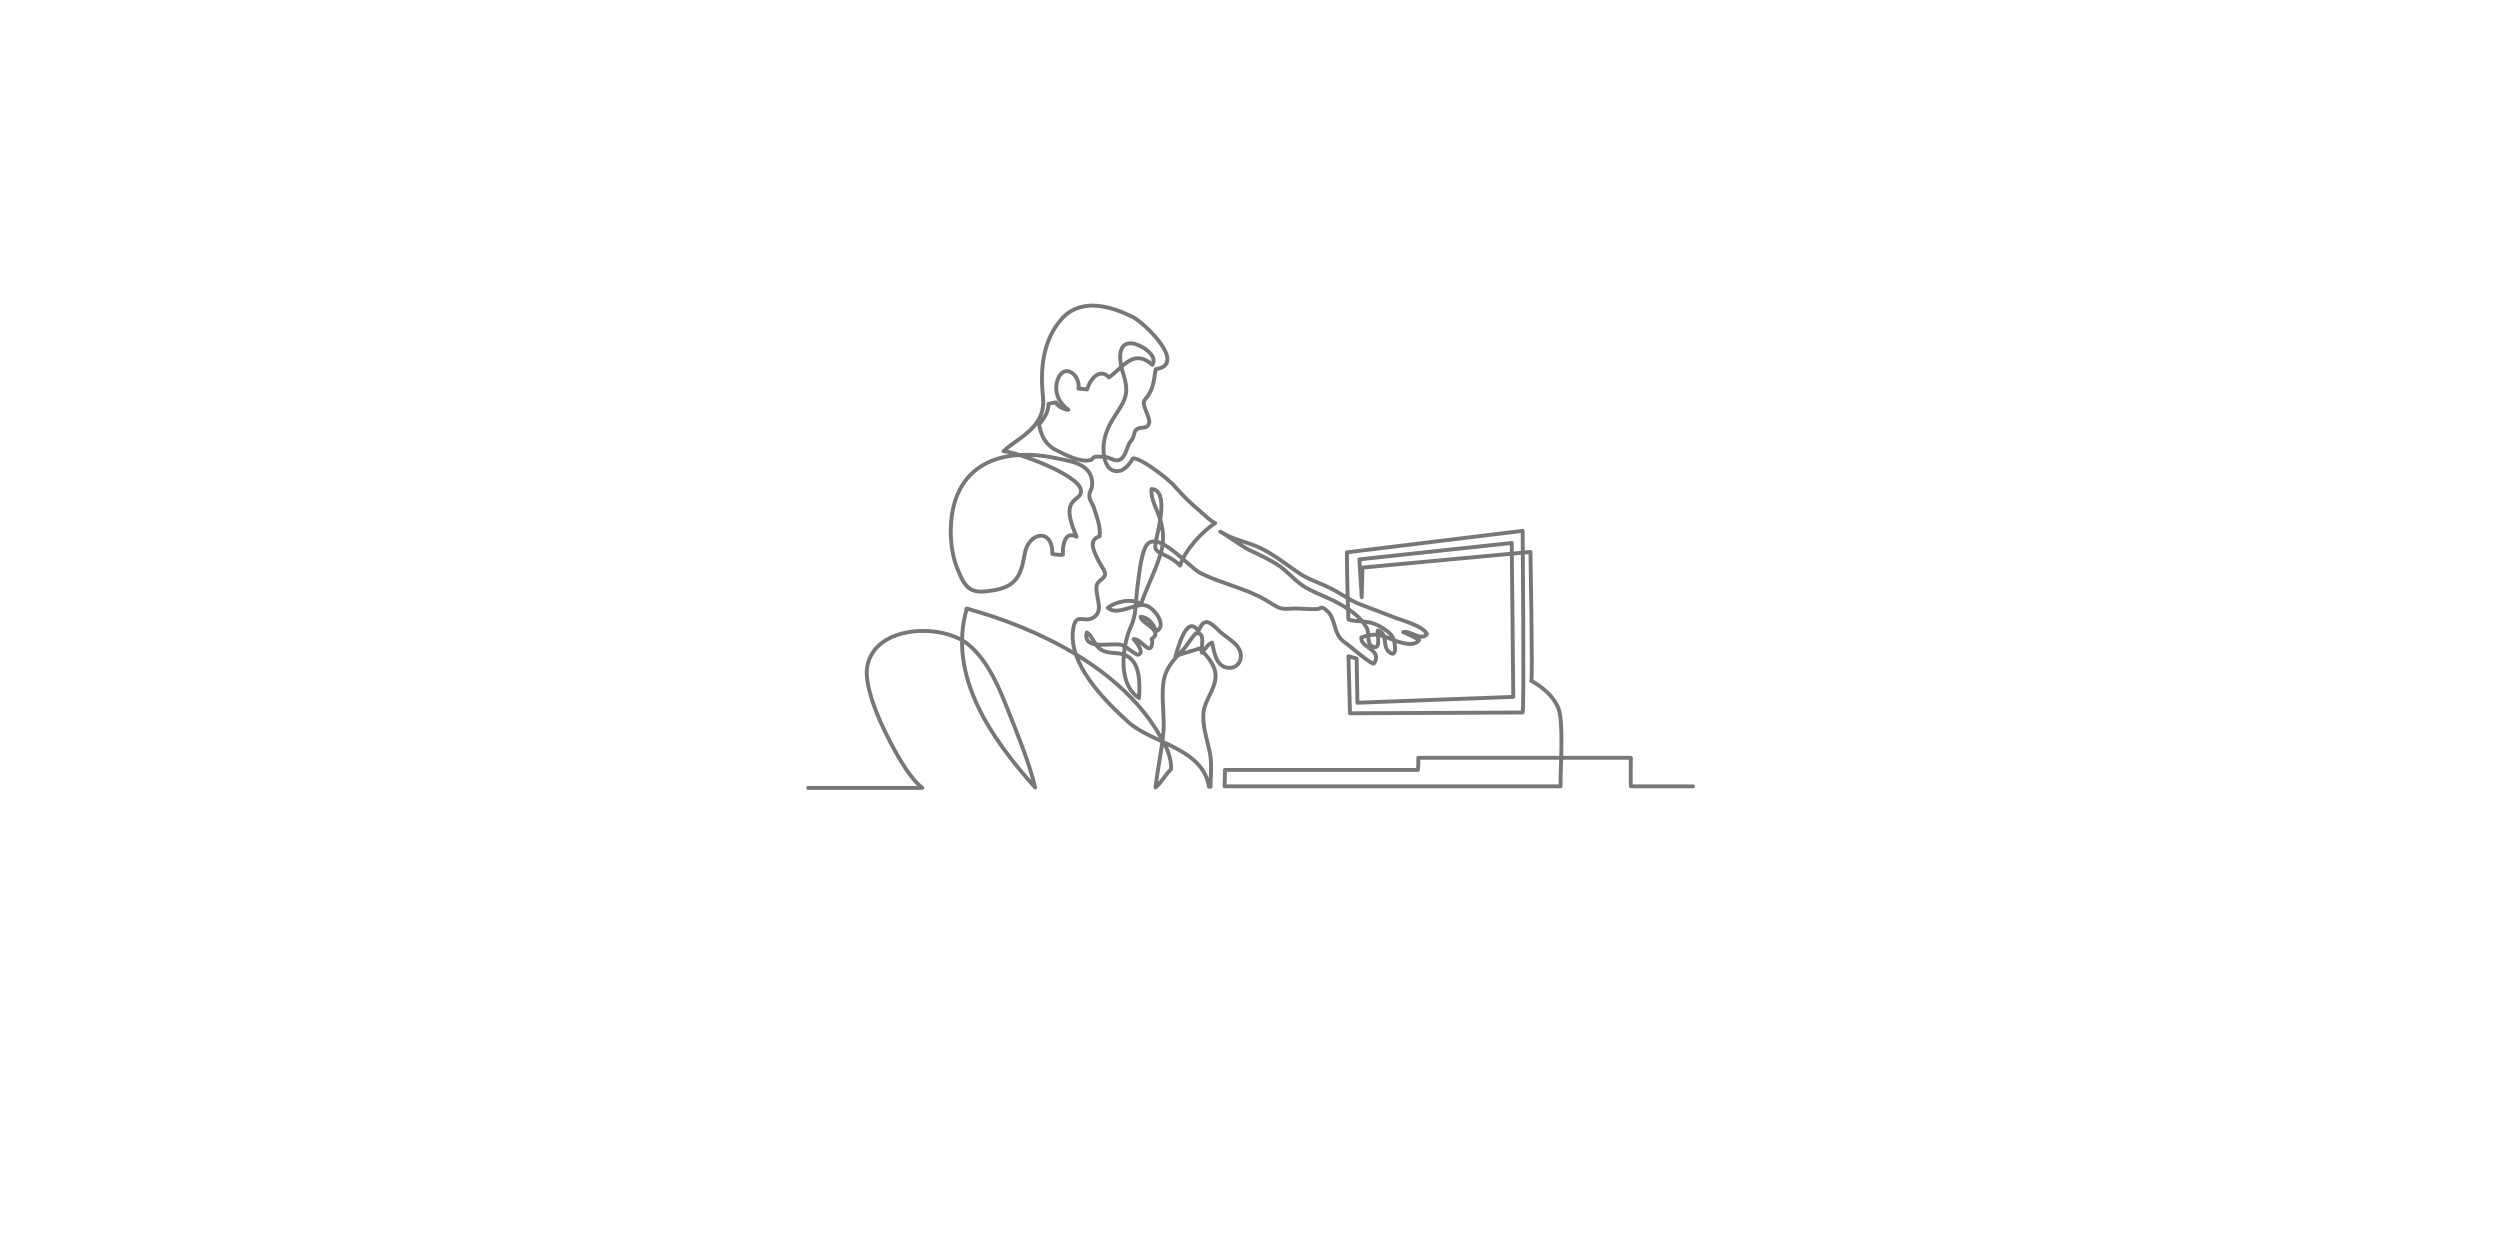
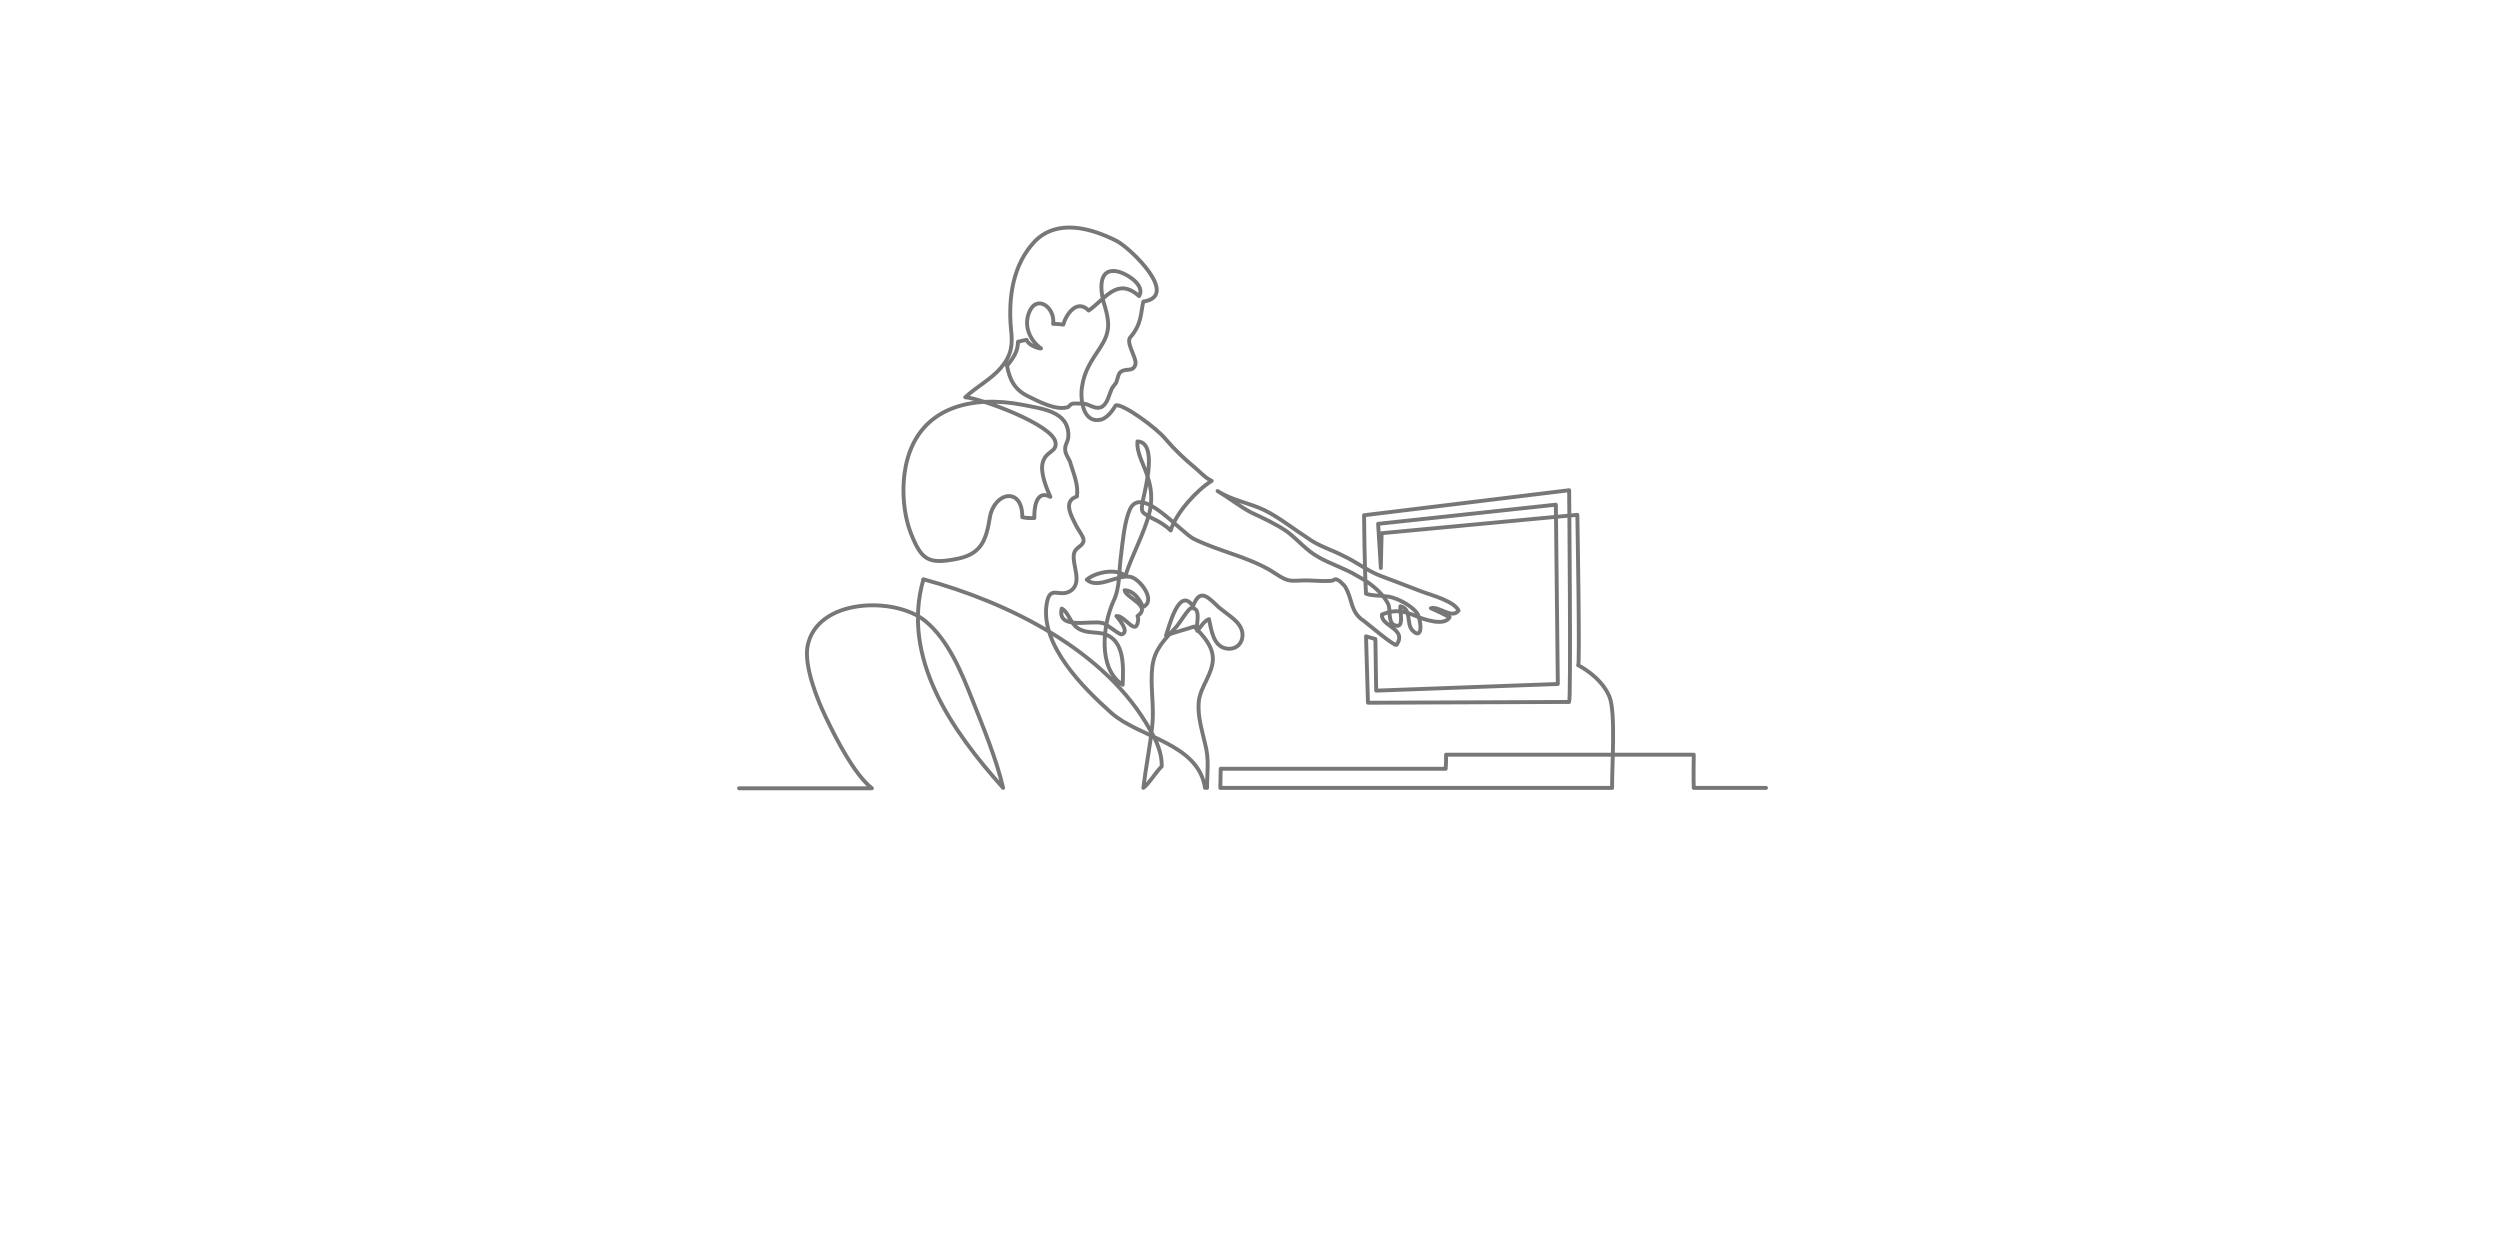
<svg xmlns="http://www.w3.org/2000/svg" version="1.1" id="Layer_1" x="0px" y="0px" viewBox="0 0 640 320" style="enable-background:new 0 0 640 320;" xml:space="preserve">
  <style type="text/css">
	.st0{fill:none;stroke:#777777;stroke-linecap:round;stroke-linejoin:round;stroke-miterlimit:10;}
</style>
-   <path class="st0" d="M433.4,201.3h-15.9c-0.1-1.4,0-7.3,0-7.3h-54.4c0,1.1,0,2-0.1,3.1h-49.4l-0.1,4.2c0,0,85.8,0,86,0  c-0.1-4.1,0.9-16.6-0.6-20.1c-1.9-4.5-6.9-6.9-6.9-6.9c0.4,0.9-0.2-33-0.2-33l-43,4c-0.1,2.6-0.2,7.6-0.2,7.6l-0.6-9.7L387,139  l0.4,39.4l-39.9,1.5l-0.2-11.3l-2.1-0.6l0.4,14.6l44.2-0.2c0.4-0.7,0-46.5,0-46.5l-45,5.5c0,0,0.1,11.5,0.4,17.2  c2.1,0.7,4.5,0.2,6.6,1.1c1.6,0.6,3.7,1.9,4.6,3.2c0.9,1.4,1.4,6.2-1,3.8c-1.5-1.5-0.1-4.7-2.7-5.3c-0.2,1.1,1,5.2-1.4,4.1  c-1.5-0.7-0.7-3.6-1.4-4.7c-1.4-2.7-4.2-4.7-6.8-6.1c-2.7-1.6-5.8-2.6-8.5-4.1c-2.7-1.5-4.5-3.8-6.9-5.6c-2.5-1.7-5.3-3-7.9-4.2  c-2.6-1.4-4.8-3.2-7.4-4.7c3.2,2.1,6.9,2.6,10.3,4.2c3.3,1.6,6.3,4,9.4,6.1c2.6,1.9,5.3,2.6,8.1,4c2.6,1.2,5,3.1,7.7,4.2  c3.1,1.2,6.4,2.4,9.7,3.7c1.9,0.7,6.7,2,7.7,4c-1.5,2-4.3-1-6.1-0.5c1.4,0.6,2.7,1.2,4.1,2c-1.1,2.1-5.6,0.5-7.2-0.2  c-2.8-1.2-4.6-1.6-7.6-0.4c-0.4,2.6,5.7,3.1,3.2,6.7l0,0c-0.7,0.2-6.1-4.5-7.1-5.2c-3.2-2.1-2.4-4.7-4.2-7.6  c-0.1-0.2-1.4-1.4-1.5-1.4c-1-0.4-0.7,0.1-1.6,0.2c-1.6,0.1-3.1,0-4.7-0.1c-1.5-0.1-3.2,0.2-4.3,0c-1.4-0.2-3-1.5-4.3-2.2  c-5.3-3.1-11.1-4.1-16.7-6.9c-3-1.5-11.5-11.9-14.1-6.6c-1.2,2.6-1.6,7.1-2,10c-0.5,3.5-0.2,7.2-1.7,10.3c-2.2,5-3.5,14.7,2.1,18.3  c0.2-4,0.4-9.5-3.8-11.1c-2-0.7-4.2-0.1-6.1-1.4c-1.6-1-2.1-3.6-3.5-4.3c-1.1,4.8,6.4,2.5,8.9,3.2c1,0.2,3.7,2.7,4.3,2.5  c1.7-0.6-0.6-3.3-1.2-4c2-0.2,4.5,5,4.8,0.6c0-0.1-0.2-0.5-0.2-0.6c3.3-2.2-2.7-4-2.8-5.7c2,0.1,3.3,1.9,4,3.7  c3-1.4-0.6-6.1-2.7-6.6c-2.8-0.7-7.2,2.8-9.7,0.6c1.9-1.6,6.4-2.6,8.5-0.9c1.5-4.6,4.1-9.2,5.3-14c0.6-2.7,0.4-5.2-0.4-7.7  c-0.7-2.5-2.5-5.2-2.2-7.8c4.5,0.2,1.7,10.4,1.2,12.9c-0.6,3-0.2,2.7,2.1,4c1.4,0.6,3,1.6,4,2.7c1.1-3.8,5.7-8.8,9-10.9  c-1.4-0.6-2.5-1.9-3.6-2.8c-2.4-2-4.6-4.1-6.6-6.4c-2-2.4-9.5-7.9-10.9-7.3c0,0-1.5,2.7-3.2,3.1c-4.1,1-4.6-4.7-4.2-7.2  c0.5-3.5,2.1-5.7,4-8.7c2.1-3.2,2.1-5.2,1-8.8c-0.9-2.5-2-8.3,2.2-7.9c2.1,0.2,6.8,3,5.2,5.5c-4.8-4.3-7.4,0.6-11.1,3.2  c-2.6-2.7-5,0.9-5.6,3.1c-0.6-0.1-1.6-0.2-2.2-0.2c0.5-3.6-3.7-6.7-5.3-2.4c-1.2,3.2,0.4,6.2,2.7,7.8c-0.1,0.1-2.6-0.4-3.2-1.9  c-0.9,0.2-0.9,0.2-1.9,0.4c0,2.2-1.1,3.6-2.4,5.3c0.6,3,1.6,5.2,4.7,6.7c2.4,1.2,5.9,3,8.4,2.4c0.7-0.1,0.6-0.9,1.6-0.9  c0.6,0,2,0,2.5,0.1c1.4,0.4,2.6,1.4,3.8,0.5c1.1-0.9,1.4-2.5,1.9-3.6c0.2-0.6,1-1.4,1.1-1.7c0.2-0.4,0.4-1.6,0.7-2  c1.2-1.4,3.1,0.1,3.5-2.1c0.2-1.5-2.2-4.7-1.1-5.8c2.6-3,2.2-5.5,2.8-7.8c8.1-1.2-2.7-11.6-5.8-13.3c-5.6-2.8-13-5-18,0.1  c-4.8,5.1-5.8,12.3-5.2,19.1c0.4,3.6,0.2,5.8-2.2,8.7c-2.2,2.6-5.3,4.1-7.8,6.4c3.2,0.2,19.1,5.9,19.8,9.9c0.4,2.2-2.2,1.9-2.8,4.6  c-0.5,2.1,0.9,5.5,1.7,7.4c0.1,0.1,0.1,0.1,0,0c-3.2-1.7-3.6,2.6-3.5,4.6c-0.6,0.1-2,0-2.7-0.2c0.1-6.8-6.2-5.6-7.1,0.1  c-0.9,5.3-2.1,8.2-7.8,9.2c-5.7,1-7.2,0.1-9.4-5.5c-1.9-4.7-2.2-10.8-1-15.9c3-12.3,14.5-14.7,25.3-12.6c4.2,0.9,10.3,1.4,10.2,6.8  c0,1.5-0.9,2-0.7,3.3c0.1,1.1,1,2,1.2,3c0.7,2.2,1.7,4.6,1.4,7.1c-3.3,1-1.1,4.5-0.2,6.4c0.4,0.9,1.7,2.5,1.6,3.3  c-0.1,1.2-1.6,1.4-2.1,2.7c-0.7,2.4,1.9,6.3-0.6,8.2c-2.6,2-4.8-1.6-5.5,3.3c-1.2,8.8,7.9,18,14.2,23.7c6.2,5.5,19,6.6,20.6,16.5  l0,0c0.1-0.2,0.2-0.1,0.4,0c0-3.3,0.5-6.3-0.4-9.7c-0.7-3.1-1.7-6.1-1.4-9.4c0.4-3.2,3-5.8,3.1-9.2c0-2.8-2.1-5.1-4.1-7.1  c-2,0.7-4.2,1.2-6.2,2c0.6-1.6,2.8-11.1,5.9-6.4c1.4-3.6,2.8-2.5,5-0.4c1.4,1.5,4.2,3,5.2,4.6c1.6,2.4,0.2,5.7-3,5.1  c-2.8-0.6-3.2-4.2-3.7-6.4c-1.1,0.4-1.7,1.6-2.6,2.6c-0.4-1.1,1.1-5.2-1.4-5c-0.6,0.1-2.7,3.5-3.3,4.1c-2.6,2.8-4.7,4.8-5.2,8.7  c-0.5,4.3,0.4,8.5,0,12.9c-0.4,4.3-1.5,9.4-2,13.8c1.2-0.9,2.8-3.6,4-4.7c0.1-2.8-1.1-5.6-2.5-7.9c-9.7-17.7-31.5-28.2-49.8-33.2  c0,0,0.2,0.1-0.1,0.1c0,0.4,0-0.2,0.1-0.1c-5,17.2,6.3,33.3,17.5,45.8c0.1,0.1,0.1,0.1,0,0c-1.5-6.3-4.3-13.1-6.8-19.4  c-2.4-6.1-5.2-13-10.3-17.2c-6.7-5.5-24-5.1-25.9,5.7c-0.7,4.3,2.1,11.4,4.1,15.6c2.2,4.6,6.1,12.3,10,15.4h-29.2" />
+   <path class="st0" d="M452.1,201.7h-18.5c-0.1-1.6,0-8.5,0-8.5h-63.4c0,1.3,0,2.3-0.1,3.6h-57.6l-0.1,4.9c0,0,100,0,100.3,0  c-0.1-4.8,1-19.4-0.7-23.4c-2.2-5.2-8-8-8-8c0.5,1-0.2-38.5-0.2-38.5l-50.1,4.7c-0.1,3-0.2,8.9-0.2,8.9l-0.7-11.3l45.5-4.9l0.5,45.9  l-46.5,1.7l-0.2-13.2l-2.4-0.7l0.5,17l51.5-0.2c0.5-0.8,0-54.2,0-54.2l-52.5,6.4c0,0,0.1,13.4,0.5,20.1c2.4,0.8,5.2,0.2,7.7,1.3  c1.9,0.7,4.3,2.2,5.4,3.7c1,1.6,1.6,7.2-1.2,4.4c-1.7-1.7-0.1-5.5-3.1-6.2c-0.2,1.3,1.2,6.1-1.6,4.8c-1.7-0.8-0.8-4.2-1.6-5.5  c-1.6-3.1-4.9-5.5-7.9-7.1c-3.1-1.9-6.8-3-9.9-4.8c-3.1-1.7-5.2-4.4-8-6.5c-2.9-2-6.2-3.5-9.2-4.9c-3-1.6-5.6-3.7-8.6-5.5  c3.7,2.4,8,3,12,4.9c3.8,1.9,7.3,4.7,11,7.1c3,2.2,6.2,3,9.4,4.7c3,1.4,5.8,3.6,9,4.9c3.6,1.4,7.5,2.8,11.3,4.3  c2.2,0.8,7.8,2.3,9,4.7c-1.7,2.3-5-1.2-7.1-0.6c1.6,0.7,3.1,1.4,4.8,2.3c-1.3,2.4-6.5,0.6-8.4-0.2c-3.3-1.4-5.4-1.9-8.9-0.5  c-0.5,3,6.6,3.6,3.7,7.8l0,0c-0.8,0.2-7.1-5.2-8.3-6.1c-3.7-2.4-2.8-5.5-4.9-8.9c-0.1-0.2-1.6-1.6-1.7-1.6c-1.2-0.5-0.8,0.1-1.9,0.2  c-1.9,0.1-3.6,0-5.5-0.1c-1.7-0.1-3.7,0.2-5,0c-1.6-0.2-3.5-1.7-5-2.6c-6.2-3.6-12.9-4.8-19.5-8c-3.5-1.7-13.4-13.9-16.4-7.7  c-1.4,3-1.9,8.3-2.3,11.7c-0.6,4.1-0.2,8.4-2,12c-2.6,5.8-4.1,17.1,2.4,21.3c0.2-4.7,0.5-11.1-4.4-12.9c-2.3-0.8-4.9-0.1-7.1-1.6  c-1.9-1.2-2.4-4.2-4.1-5c-1.3,5.6,7.5,2.9,10.4,3.7c1.2,0.2,4.3,3.1,5,2.9c2-0.7-0.7-3.8-1.4-4.7c2.3-0.2,5.2,5.8,5.6,0.7  c0-0.1-0.2-0.6-0.2-0.7c3.8-2.6-3.1-4.7-3.3-6.6c2.3,0.1,3.8,2.2,4.7,4.3c3.5-1.6-0.7-7.1-3.1-7.7c-3.3-0.8-8.4,3.3-11.3,0.7  c2.2-1.9,7.5-3,9.9-1c1.7-5.4,4.8-10.7,6.2-16.3c0.7-3.1,0.5-6.1-0.5-9c-0.8-2.9-2.9-6.1-2.6-9.1c5.2,0.2,2,12.1,1.4,15  c-0.7,3.5-0.2,3.1,2.4,4.7c1.6,0.7,3.5,1.9,4.7,3.1c1.3-4.4,6.6-10.3,10.5-12.7c-1.6-0.7-2.9-2.2-4.2-3.3c-2.8-2.3-5.4-4.8-7.7-7.5  c-2.3-2.8-11.1-9.2-12.7-8.5c0,0-1.7,3.1-3.7,3.6c-4.8,1.2-5.4-5.5-4.9-8.4c0.6-4.1,2.4-6.6,4.7-10.1c2.4-3.7,2.4-6.1,1.2-10.3  c-1-2.9-2.3-9.7,2.6-9.2c2.4,0.2,7.9,3.5,6.1,6.4c-5.6-5-8.6,0.7-12.9,3.7c-3-3.1-5.8,1-6.5,3.6c-0.7-0.1-1.9-0.2-2.6-0.2  c0.6-4.2-4.3-7.8-6.2-2.8c-1.4,3.7,0.5,7.2,3.1,9.1c-0.1,0.1-3-0.5-3.7-2.2c-1,0.2-1,0.2-2.2,0.5c0,2.6-1.3,4.2-2.8,6.2  c0.7,3.5,1.9,6.1,5.5,7.8c2.8,1.4,6.9,3.5,9.8,2.8c0.8-0.1,0.7-1,1.9-1c0.7,0,2.3,0,2.9,0.1c1.6,0.5,3,1.6,4.4,0.6  c1.3-1,1.6-2.9,2.2-4.2c0.2-0.7,1.2-1.6,1.3-2c0.2-0.5,0.5-1.9,0.8-2.3c1.4-1.6,3.6,0.1,4.1-2.4c0.2-1.7-2.6-5.5-1.3-6.8  c3-3.5,2.6-6.4,3.3-9.1c9.4-1.4-3.1-13.5-6.8-15.5c-6.5-3.3-15.2-5.8-21,0.1c-5.6,5.9-6.8,14.3-6.1,22.3c0.5,4.2,0.2,6.8-2.6,10.1  c-2.6,3-6.2,4.8-9.1,7.5c3.7,0.2,22.3,6.9,23.1,11.5c0.5,2.6-2.6,2.2-3.3,5.4c-0.6,2.4,1,6.4,2,8.6c0.1,0.1,0.1,0.1,0,0  c-3.7-2-4.2,3-4.1,5.4c-0.7,0.1-2.3,0-3.1-0.2c0.1-7.9-7.2-6.5-8.3,0.1c-1,6.2-2.4,9.6-9.1,10.7c-6.6,1.2-8.4,0.1-11-6.4  c-2.2-5.5-2.6-12.6-1.2-18.5c3.5-14.3,16.9-17.1,29.5-14.7c4.9,1,12,1.6,11.9,7.9c0,1.7-1,2.3-0.8,3.8c0.1,1.3,1.2,2.3,1.4,3.5  c0.8,2.6,2,5.4,1.6,8.3c-3.8,1.2-1.3,5.2-0.2,7.5c0.5,1,2,2.9,1.9,3.8c-0.1,1.4-1.9,1.6-2.4,3.1c-0.8,2.8,2.2,7.3-0.7,9.6  c-3,2.3-5.6-1.9-6.4,3.8c-1.4,10.3,9.2,21,16.6,27.6c7.2,6.4,22.2,7.7,24,19.2l0,0c0.1-0.2,0.2-0.1,0.5,0c0-3.8,0.6-7.3-0.5-11.3  c-0.8-3.6-2-7.1-1.6-11c0.5-3.7,3.5-6.8,3.6-10.7c0-3.3-2.4-5.9-4.8-8.3c-2.3,0.8-4.9,1.4-7.2,2.3c0.7-1.9,3.3-12.9,6.9-7.5  c1.6-4.2,3.3-2.9,5.8-0.5c1.6,1.7,4.9,3.5,6.1,5.4c1.9,2.8,0.2,6.6-3.5,5.9c-3.3-0.7-3.7-4.9-4.3-7.5c-1.3,0.5-2,1.9-3,3  c-0.5-1.3,1.3-6.1-1.6-5.8c-0.7,0.1-3.1,4.1-3.8,4.8c-3,3.3-5.5,5.6-6.1,10.1c-0.6,5,0.5,9.9,0,15c-0.5,5-1.7,11-2.3,16.1  c1.4-1,3.3-4.2,4.7-5.5c0.1-3.3-1.3-6.5-2.9-9.2c-11.3-20.6-36.7-32.9-58.1-38.7c0,0,0.2,0.1-0.1,0.1c0,0.5,0-0.2,0.1-0.1  c-5.8,20.1,7.3,38.8,20.4,53.4c0.1,0.1,0.1,0.1,0,0c-1.7-7.3-5-15.3-7.9-22.6c-2.8-7.1-6.1-15.2-12-20.1c-7.8-6.4-28-5.9-30.2,6.6  c-0.8,5,2.4,13.3,4.8,18.2c2.6,5.4,7.1,14.3,11.7,18h-34" />
</svg>
